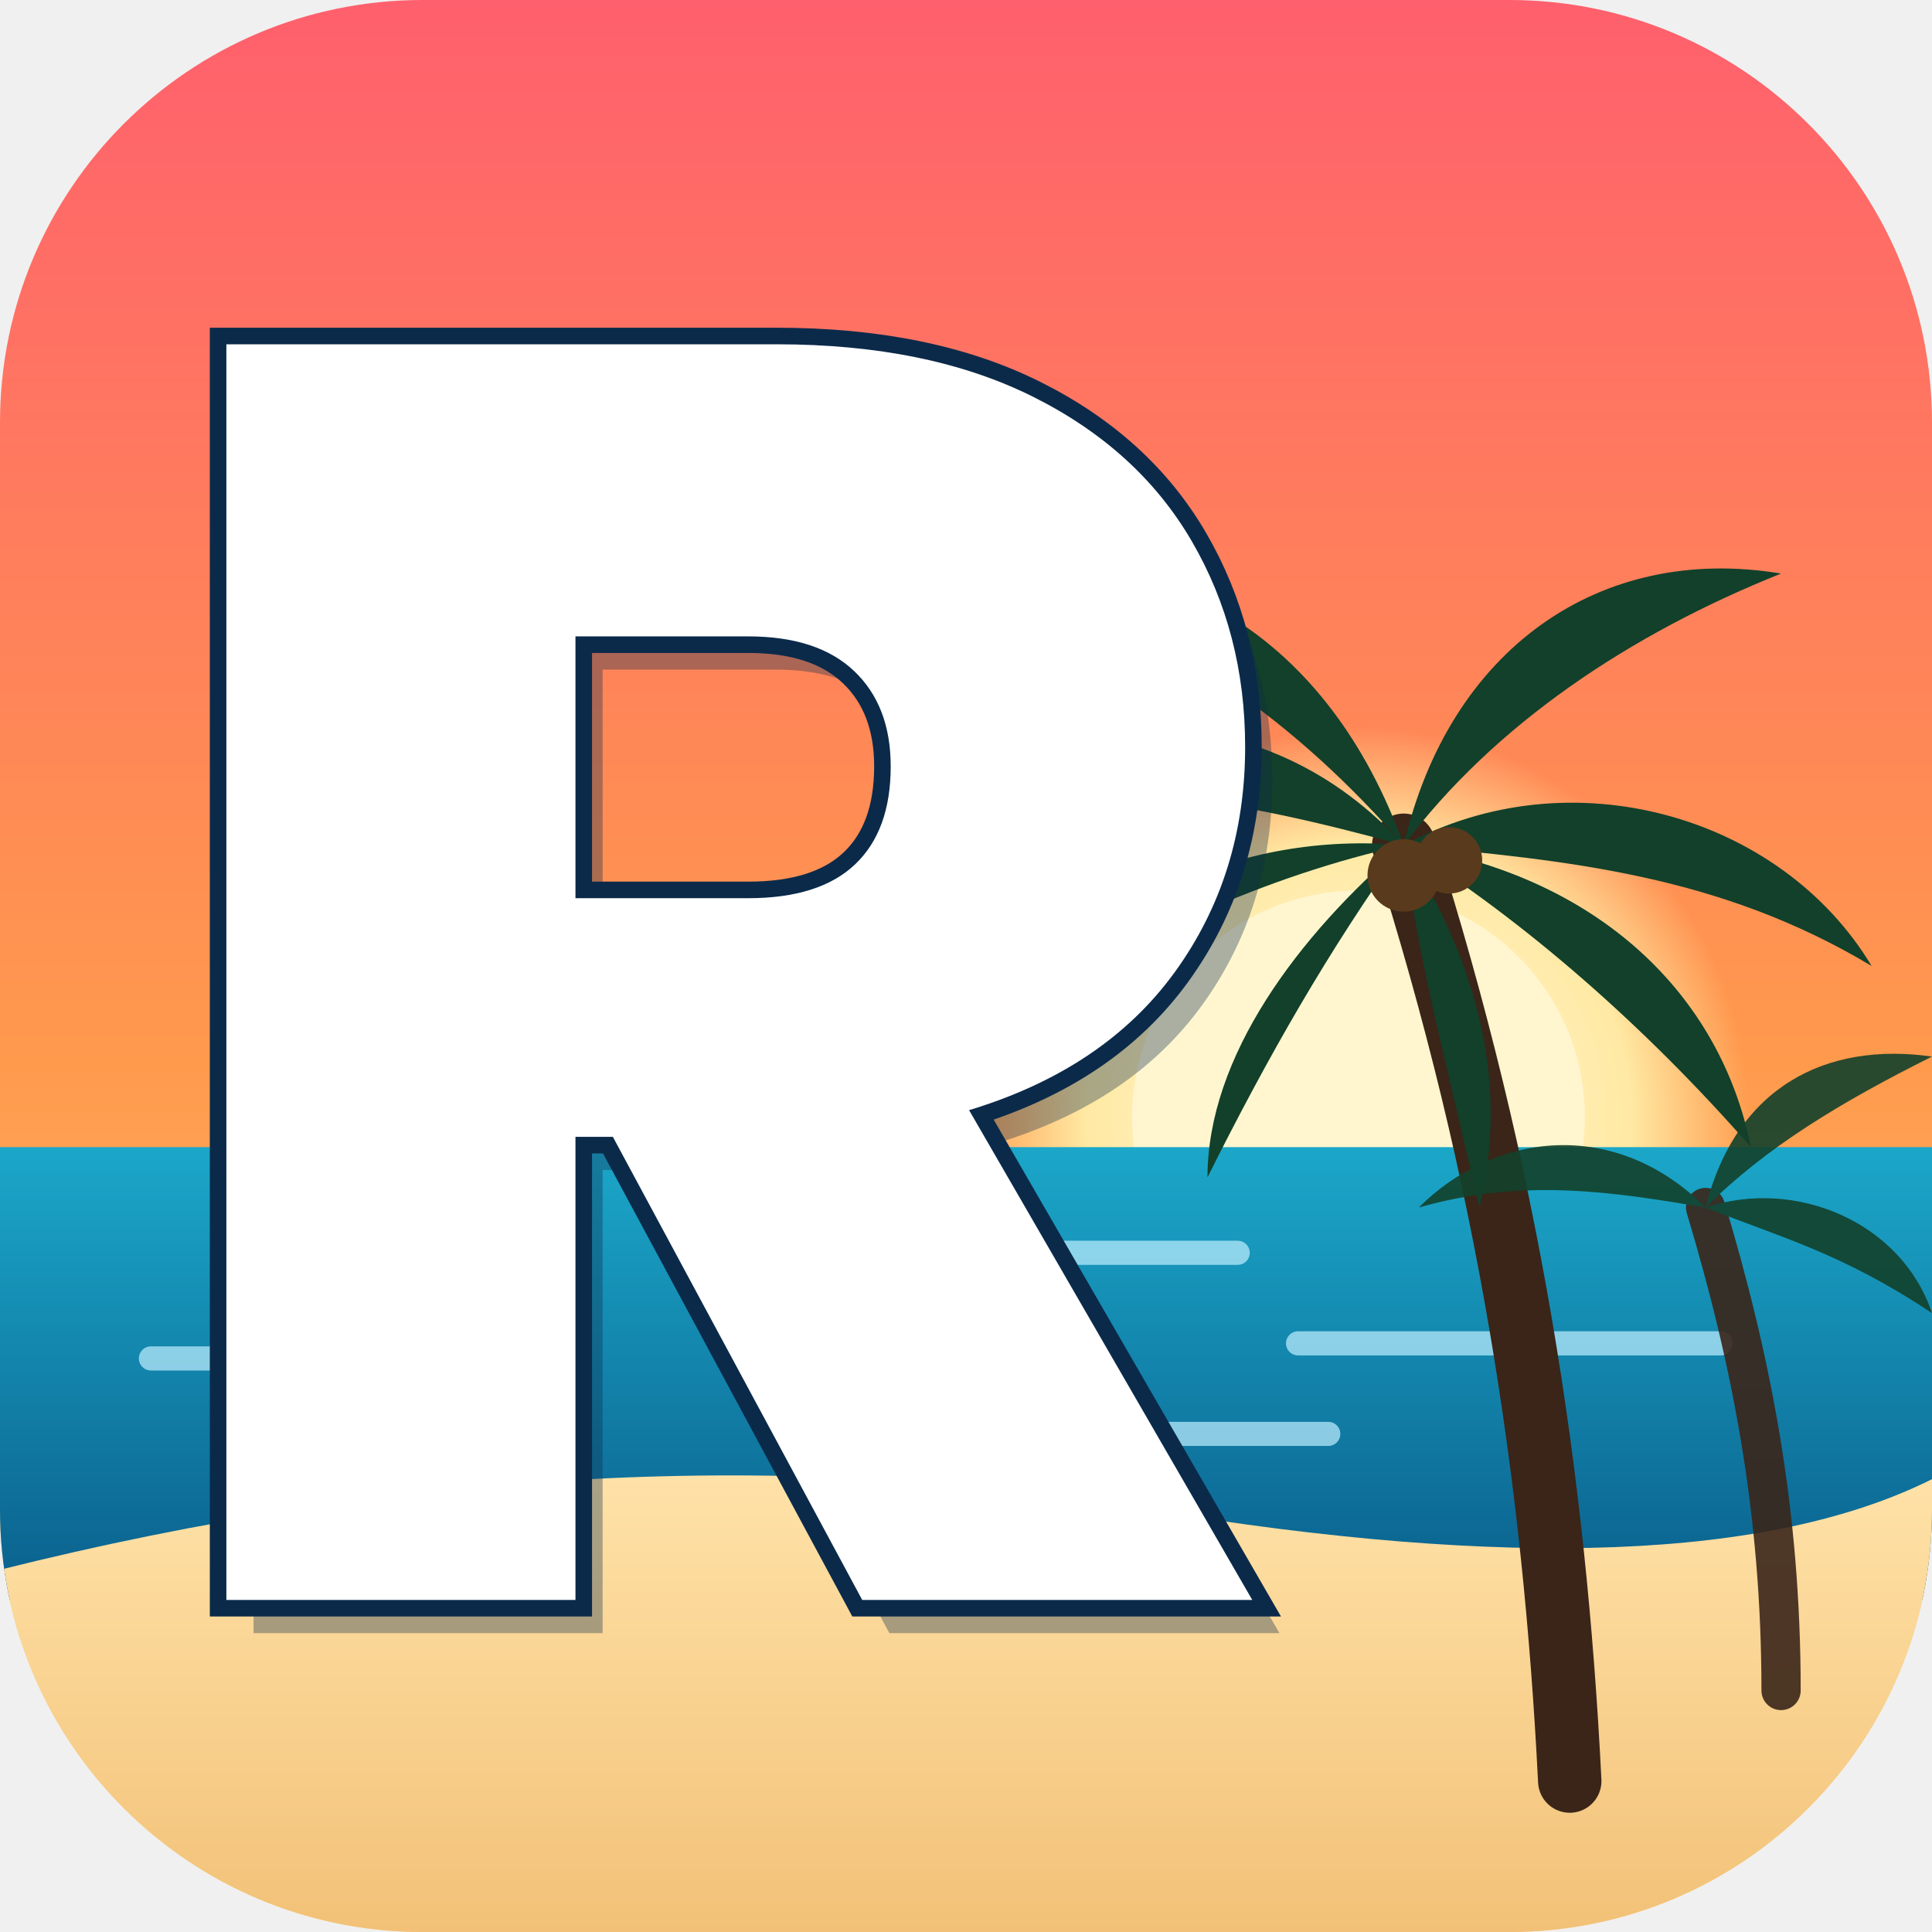
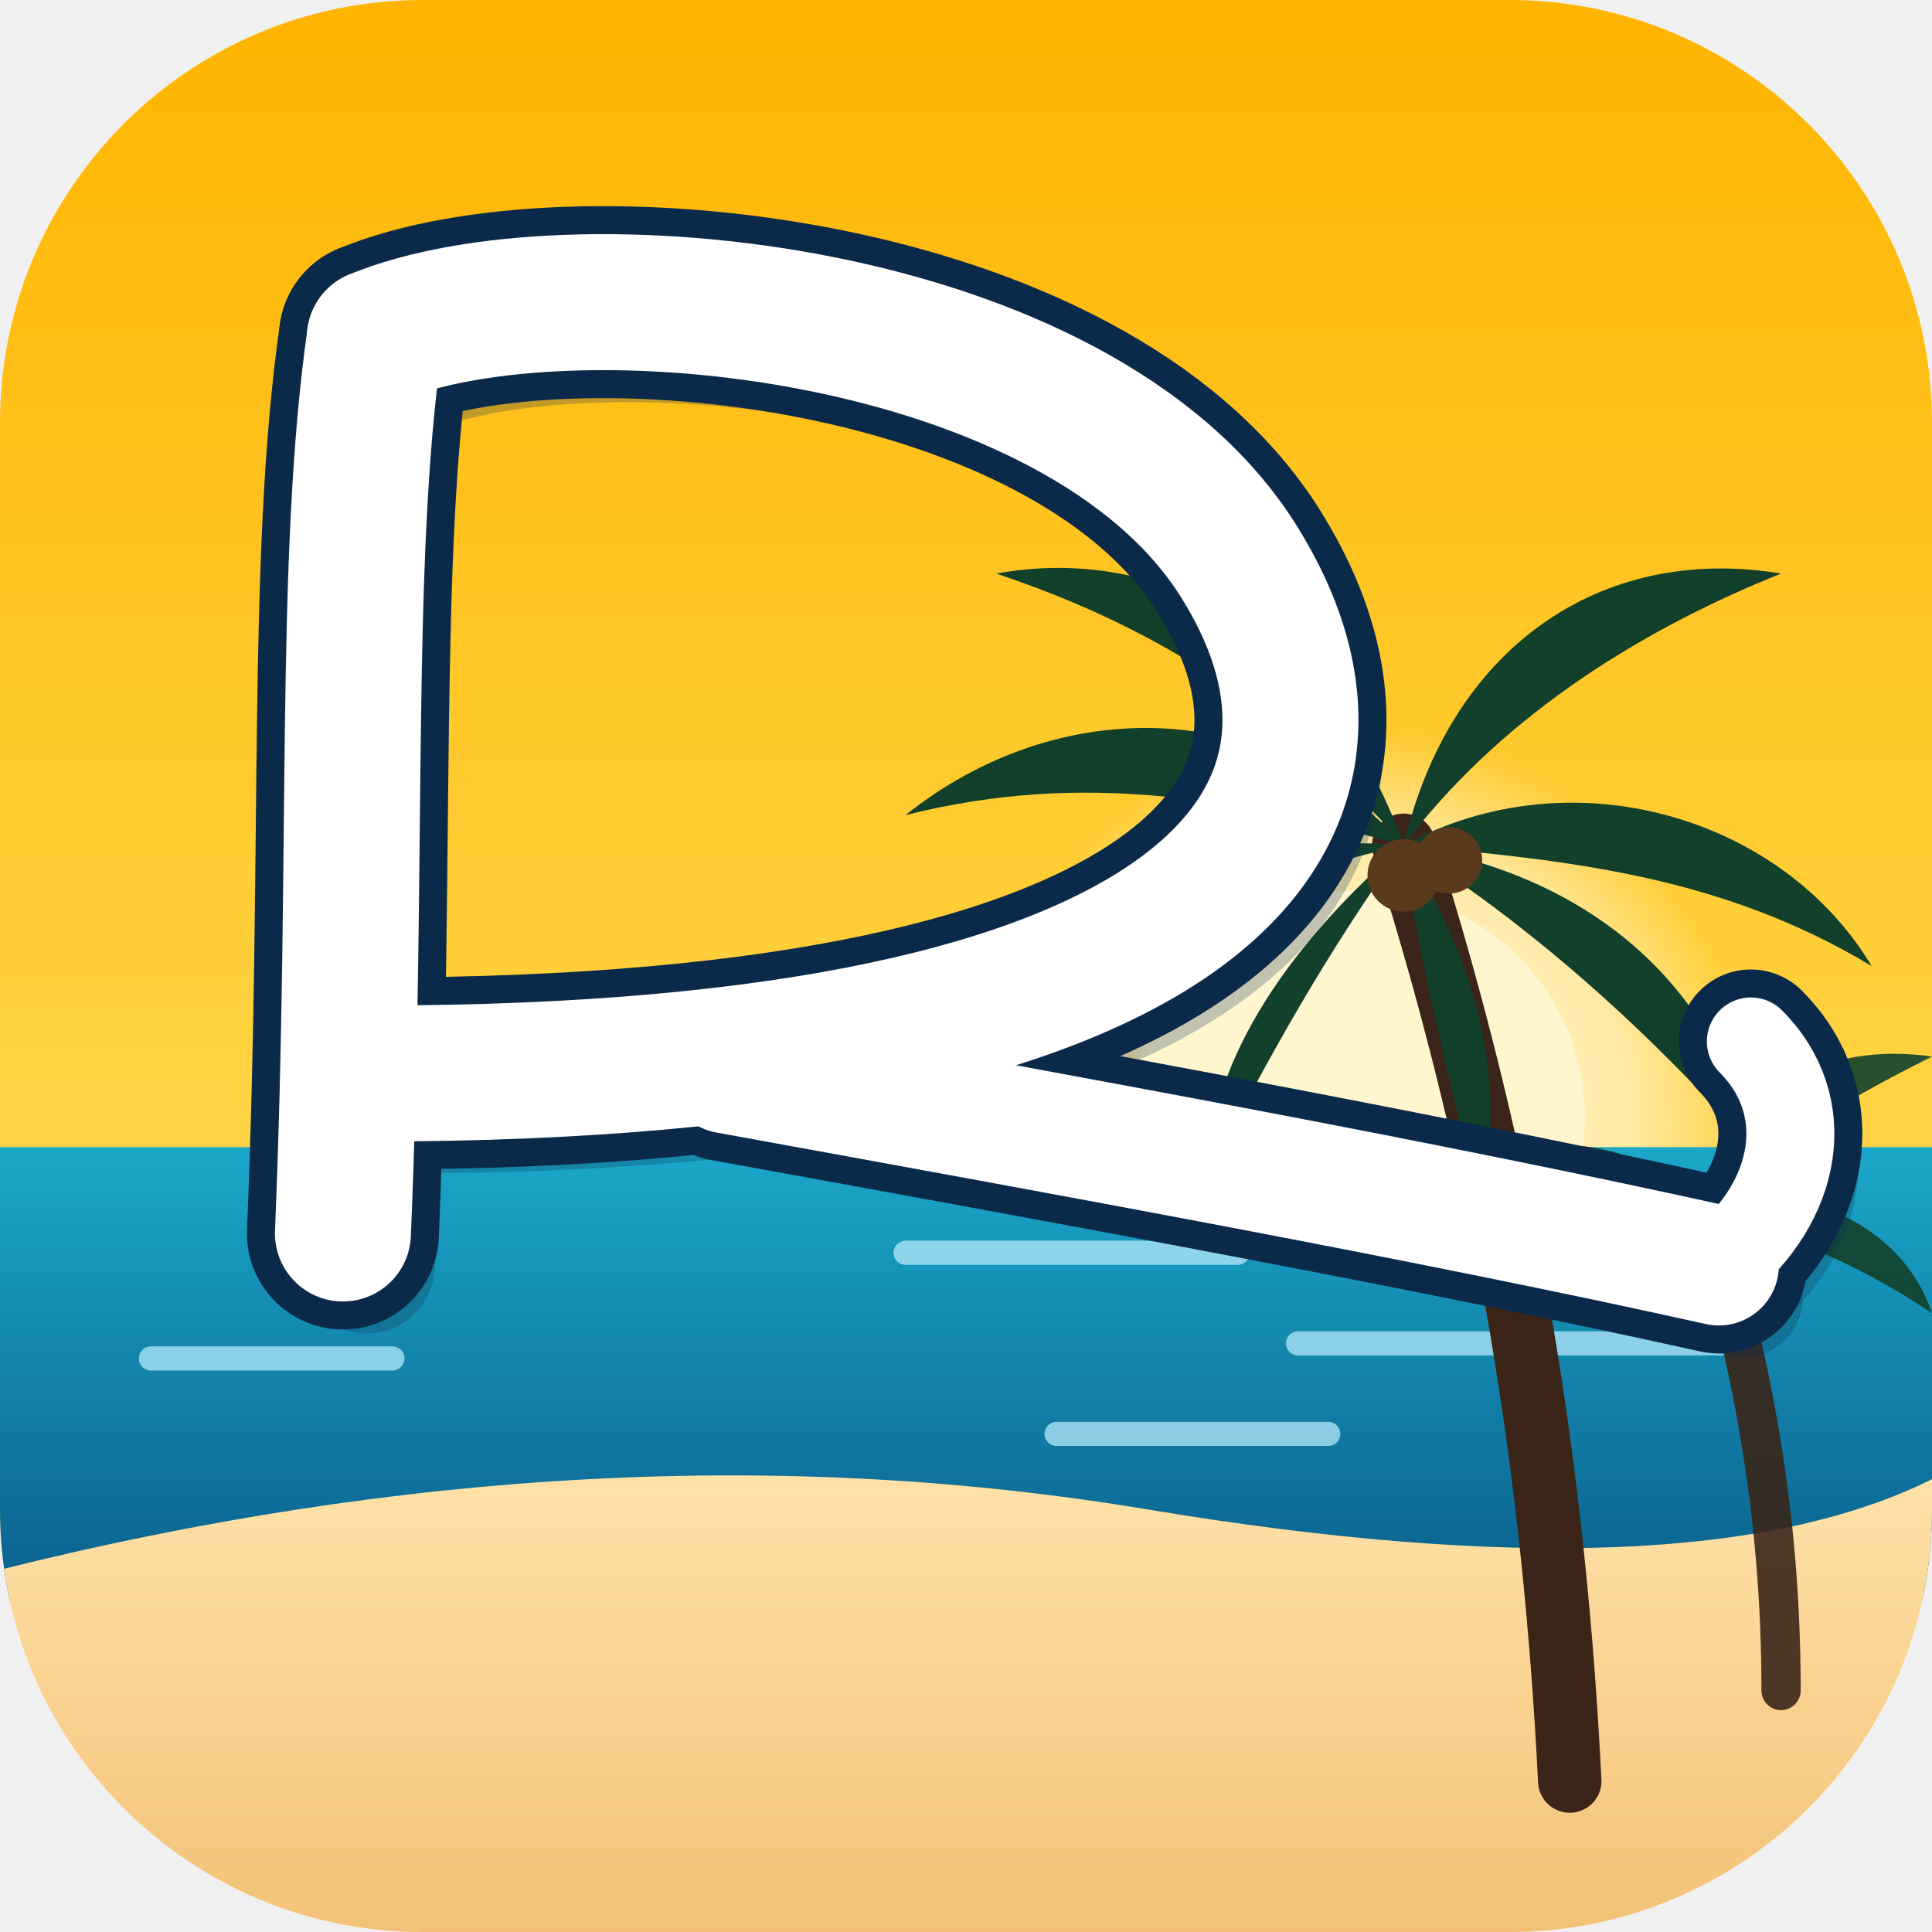
<svg xmlns="http://www.w3.org/2000/svg" viewBox="0 0 128 128" role="img" aria-label="R Travel">
  <defs>
    <clipPath id="c">
      <rect width="128" height="128" rx="28" />
    </clipPath>
    <linearGradient id="sky" x1="0" y1="0" x2="0" y2="1">
-       <stop offset="0" stop-color="#ff5f6d" />
-       <stop offset="0.55" stop-color="#ff9a4d" />
-       <stop offset="1" stop-color="#ffd27a" />
+       <stop offset="0" stop-color="#ffb400" />
+       <stop offset="0.55" stop-color="#ffd23f" />
+       <stop offset="1" stop-color="#ffeaa0" />
    </linearGradient>
    <linearGradient id="sea" x1="0" y1="0" x2="0" y2="1">
      <stop offset="0" stop-color="#1ba7c9" />
      <stop offset="1" stop-color="#0a5f8c" />
    </linearGradient>
    <linearGradient id="sand" x1="0" y1="0" x2="0" y2="1">
      <stop offset="0" stop-color="#ffe2a8" />
      <stop offset="1" stop-color="#f2c177" />
    </linearGradient>
    <radialGradient id="sun" cx="0.5" cy="0.5" r="0.5">
      <stop offset="0" stop-color="#fffbe6" />
      <stop offset="0.7" stop-color="#ffe9a3" />
      <stop offset="1" stop-color="#ffe9a3" stop-opacity="0" />
    </radialGradient>
  </defs>
  <g clip-path="url(#c)">
    <rect width="128" height="128" fill="url(#sky)" />
    <circle cx="90" cy="74" r="26" fill="url(#sun)" />
    <circle cx="90" cy="74" r="15" fill="#fff6cf" />
    <rect y="76" width="128" height="30" fill="url(#sea)" />
    <path d="M60 83h22M86 89h28M70 95h18M10 90h16" stroke="#bff0ff" stroke-width="1.6" stroke-linecap="round" opacity=".7" />
    <path d="M0 104 Q40 94 76 100 T128 98 V128 H0Z" fill="url(#sand)" />
    <g fill="#12402a">
      <path d="M104 118 C103 98 100 78 93 56" stroke="#3a2518" stroke-width="4.2" fill="none" stroke-linecap="round" />
      <path d="M93 56 C84 46 70 46 60 54 C72 51 82 53 93 56Z" />
      <path d="M93 56 C88 42 77 36 66 38 C78 42 86 48 93 56Z" />
      <path d="M93 56 C96 43 106 36 118 38 C108 42 99 48 93 56Z" />
      <path d="M93 56 C104 50 118 54 124 64 C114 58 104 57 93 56Z" />
      <path d="M93 56 C98 64 100 72 98 80 C96 71 94 64 93 56Z" />
      <path d="M93 56 C86 62 80 70 80 78 C84 70 88 63 93 56Z" />
      <path d="M93 56 C82 55 72 60 66 68 C75 62 84 58 93 56Z" />
      <path d="M93 56 C106 58 114 66 116 76 C109 68 101 61 93 56Z" />
      <circle cx="93" cy="58" r="2.4" fill="#5a3a1c" />
      <circle cx="96" cy="57" r="2.2" fill="#5a3a1c" />
    </g>
    <g fill="#12402a" opacity=".9">
      <path d="M118 112 C118 100 116 90 113 80" stroke="#3a2518" stroke-width="2.6" fill="none" stroke-linecap="round" />
      <path d="M113 80 C107 74 99 75 94 80 C101 78 107 79 113 80Z" />
      <path d="M113 80 C115 72 121 69 128 70 C122 73 117 76 113 80Z" />
      <path d="M113 80 C119 78 126 81 128 87 C122 83 118 82 113 80Z" />
    </g>
-     <path transform="translate(10.19,108.20) scale(0.118,-0.118)" d="M413 0 273 260H252V0H56V705H365Q450 705 509.0 675.5Q568 646 598.0 594.5Q628 543 628 479Q628 407 588.5 352.5Q549 298 473 275L632 0ZM252 394H349Q389 394 409.0 413.0Q429 432 429 468Q429 502 408.5 521.5Q388 541 349 541H252Z" fill="#0b2a4a" opacity=".35" />
-     <path transform="translate(8.39,106) scale(0.118,-0.118)" d="M413 0 273 260H252V0H56V705H365Q450 705 509.0 675.5Q568 646 598.0 594.5Q628 543 628 479Q628 407 588.5 352.5Q549 298 473 275L632 0ZM252 394H349Q389 394 409.0 413.0Q429 432 429 468Q429 502 408.5 521.5Q388 541 349 541H252Z" fill="#ffffff" stroke="#0b2a4a" stroke-width="18.6" paint-order="stroke" />
+     <g transform="translate(10,16) scale(1.06)">
+       <path d="M 14 6 C 12 20, 13 38, 12 62" fill="none" stroke="#0b2a4a" stroke-width="8.5" stroke-linecap="round" stroke-linejoin="round" opacity="0.25" transform="translate(1.5,2)" />
+       <path d="M 14 6 C 26 1, 58 4, 68 20 C 78 36, 66 52, 14 52" fill="none" stroke="#0b2a4a" stroke-width="8.5" stroke-linecap="round" stroke-linejoin="round" opacity="0.25" transform="translate(1.5,2)" />
+       <path d="M 36 52 C 58 56, 80 60, 98 64" fill="none" stroke="#0b2a4a" stroke-width="7.5" stroke-linecap="round" stroke-linejoin="round" opacity="0.25" transform="translate(1.5,2)" />
+       <path d="M 98 64 C 103 60, 104 54, 100 50" fill="none" stroke="#0b2a4a" stroke-width="5.5" stroke-linecap="round" stroke-linejoin="round" opacity="0.25" transform="translate(1.5,2)" />
+       <path d="M 14 6 C 12 20, 13 38, 12 62" fill="none" stroke="#0b2a4a" stroke-width="12.0" stroke-linecap="round" stroke-linejoin="round" opacity="1" transform="translate(0,0)" />
+       <path d="M 14 6 C 26 1, 58 4, 68 20 C 78 36, 66 52, 14 52" fill="none" stroke="#0b2a4a" stroke-width="12.0" stroke-linecap="round" stroke-linejoin="round" opacity="1" transform="translate(0,0)" />
+       <path d="M 36 52 C 58 56, 80 60, 98 64" fill="none" stroke="#0b2a4a" stroke-width="11.0" stroke-linecap="round" stroke-linejoin="round" opacity="1" transform="translate(0,0)" />
+       <path d="M 98 64 C 103 60, 104 54, 100 50" fill="none" stroke="#0b2a4a" stroke-width="9.0" stroke-linecap="round" stroke-linejoin="round" opacity="1" transform="translate(0,0)" />
+       <path d="M 14 6 C 12 20, 13 38, 12 62" fill="none" stroke="#ffffff" stroke-width="8.5" stroke-linecap="round" stroke-linejoin="round" opacity="1" transform="translate(0,0)" />
+       <path d="M 14 6 C 26 1, 58 4, 68 20 C 78 36, 66 52, 14 52" fill="none" stroke="#ffffff" stroke-width="8.5" stroke-linecap="round" stroke-linejoin="round" opacity="1" transform="translate(0,0)" />
+       <path d="M 36 52 C 58 56, 80 60, 98 64" fill="none" stroke="#ffffff" stroke-width="7.5" stroke-linecap="round" stroke-linejoin="round" opacity="1" transform="translate(0,0)" />
+       <path d="M 98 64 C 103 60, 104 54, 100 50" fill="none" stroke="#ffffff" stroke-width="5.5" stroke-linecap="round" stroke-linejoin="round" opacity="1" transform="translate(0,0)" />
+     </g>
  </g>
</svg>
